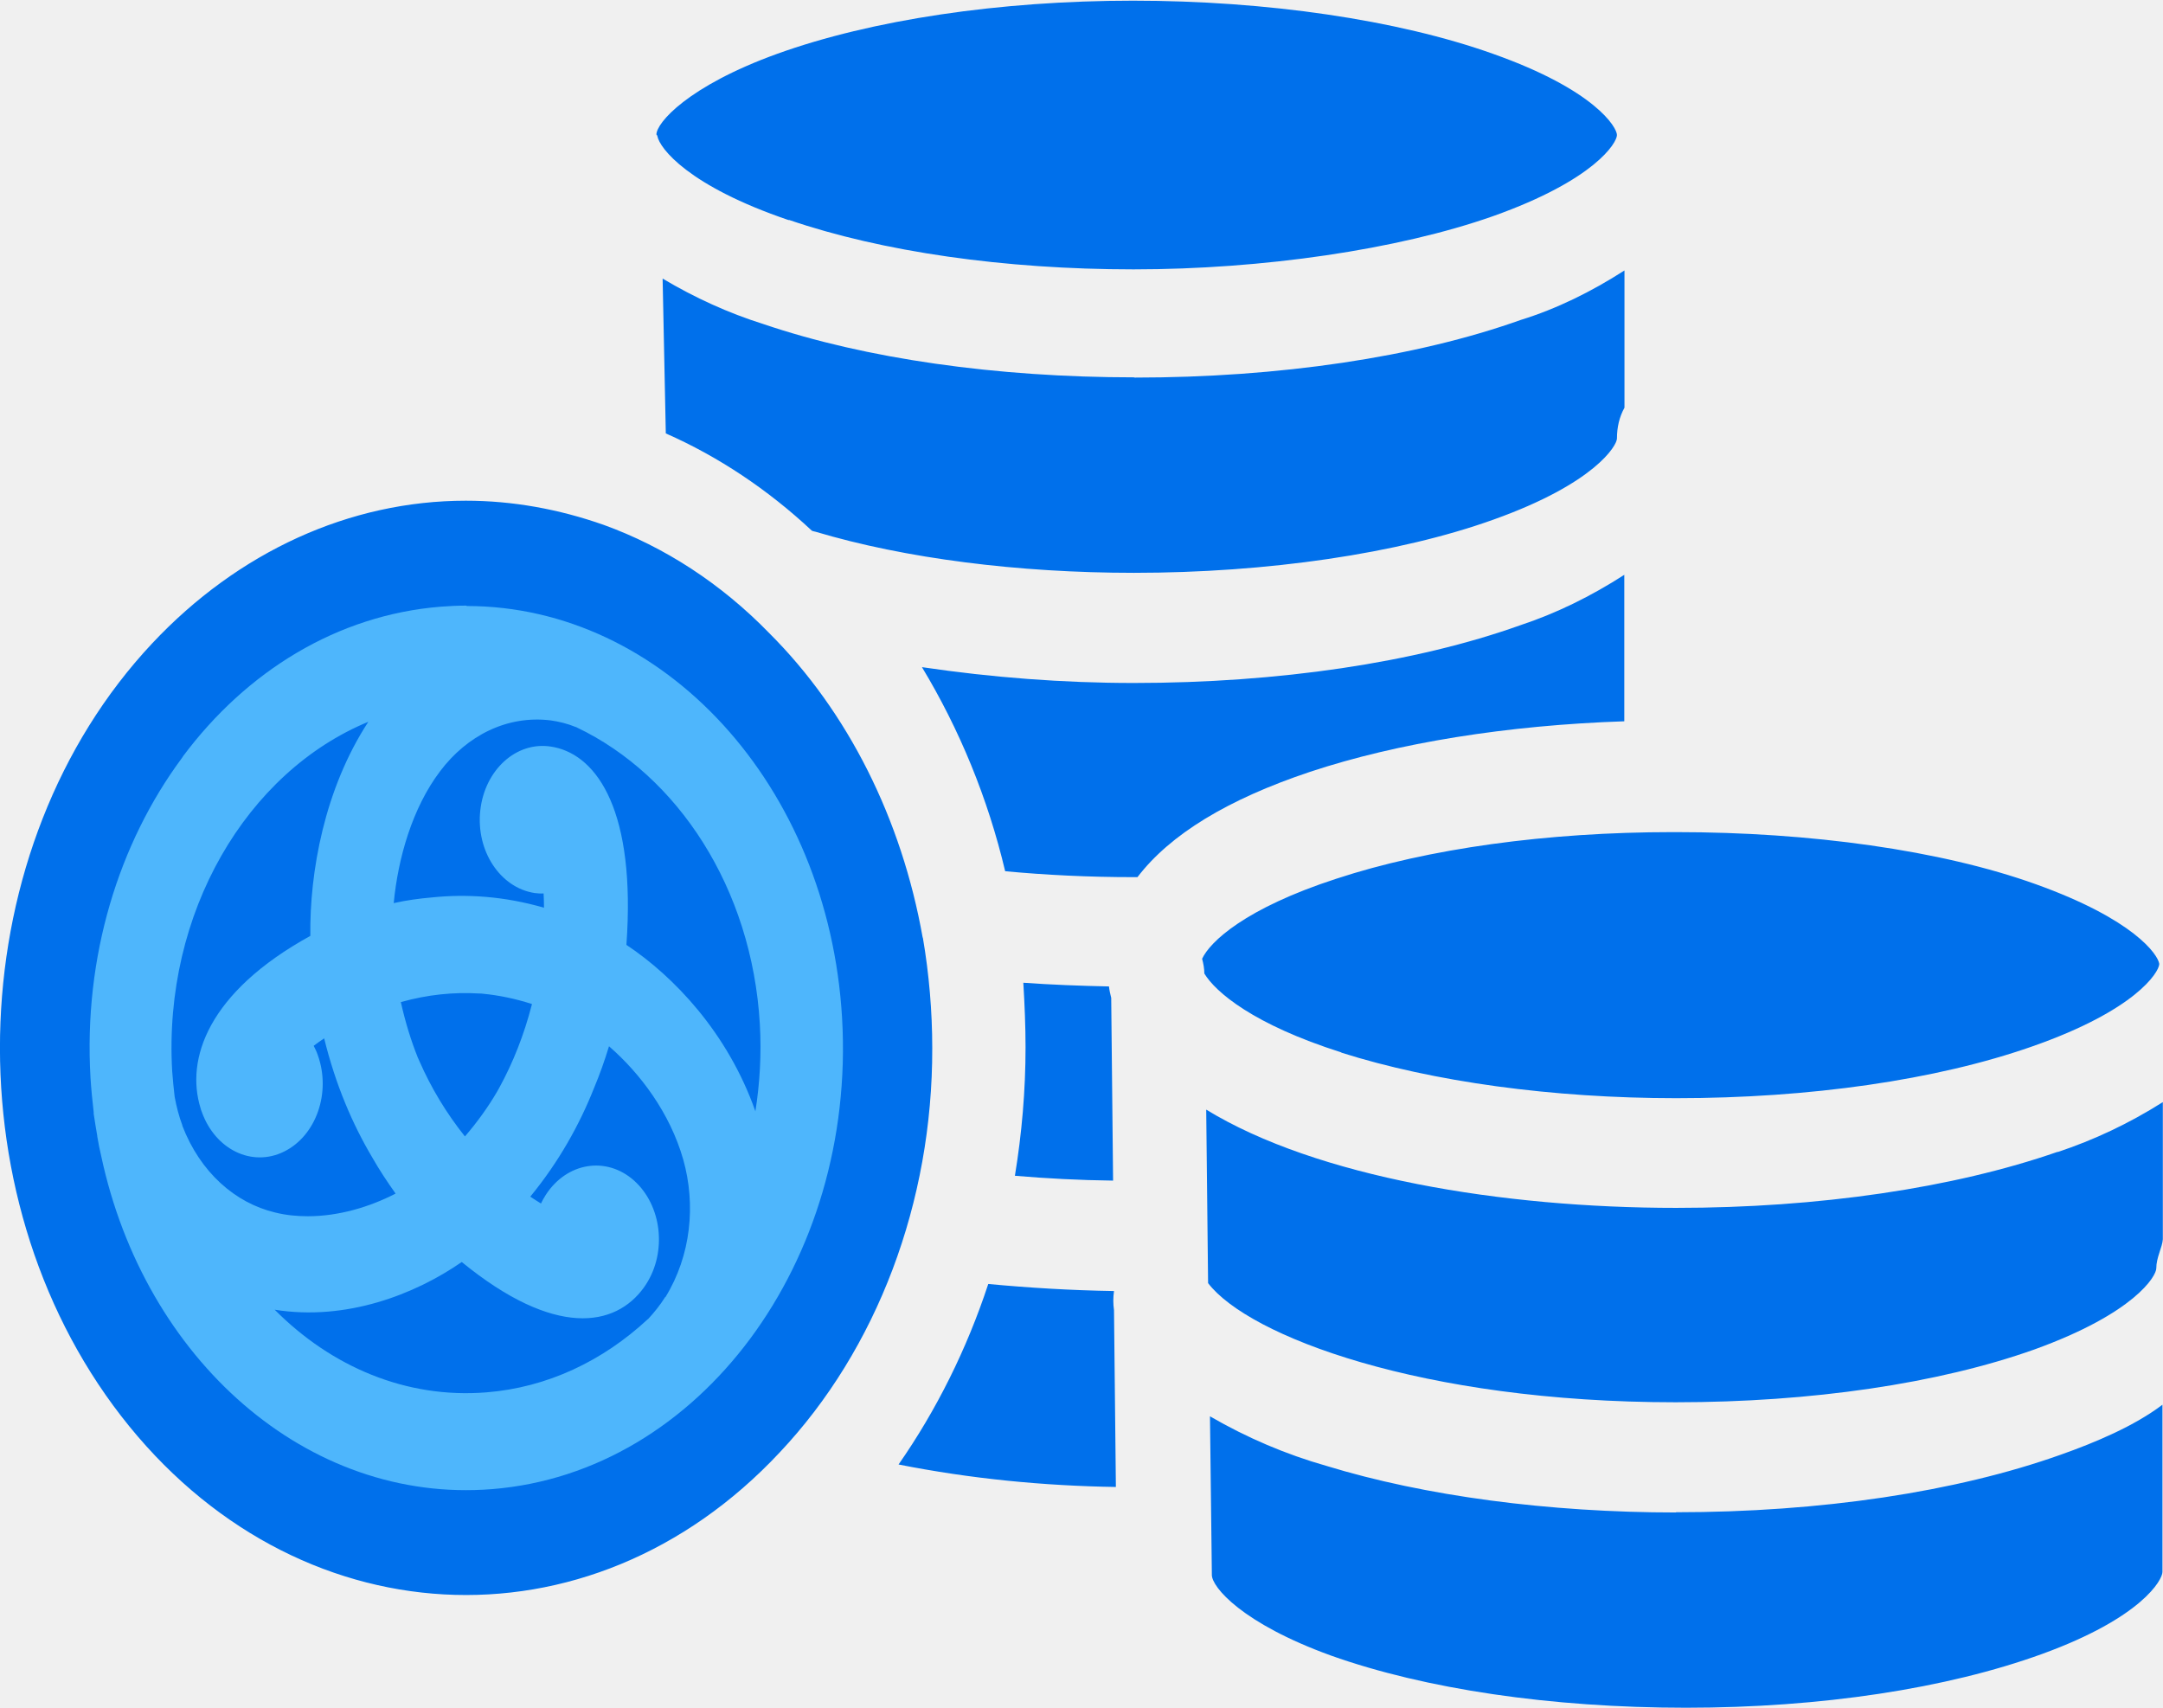
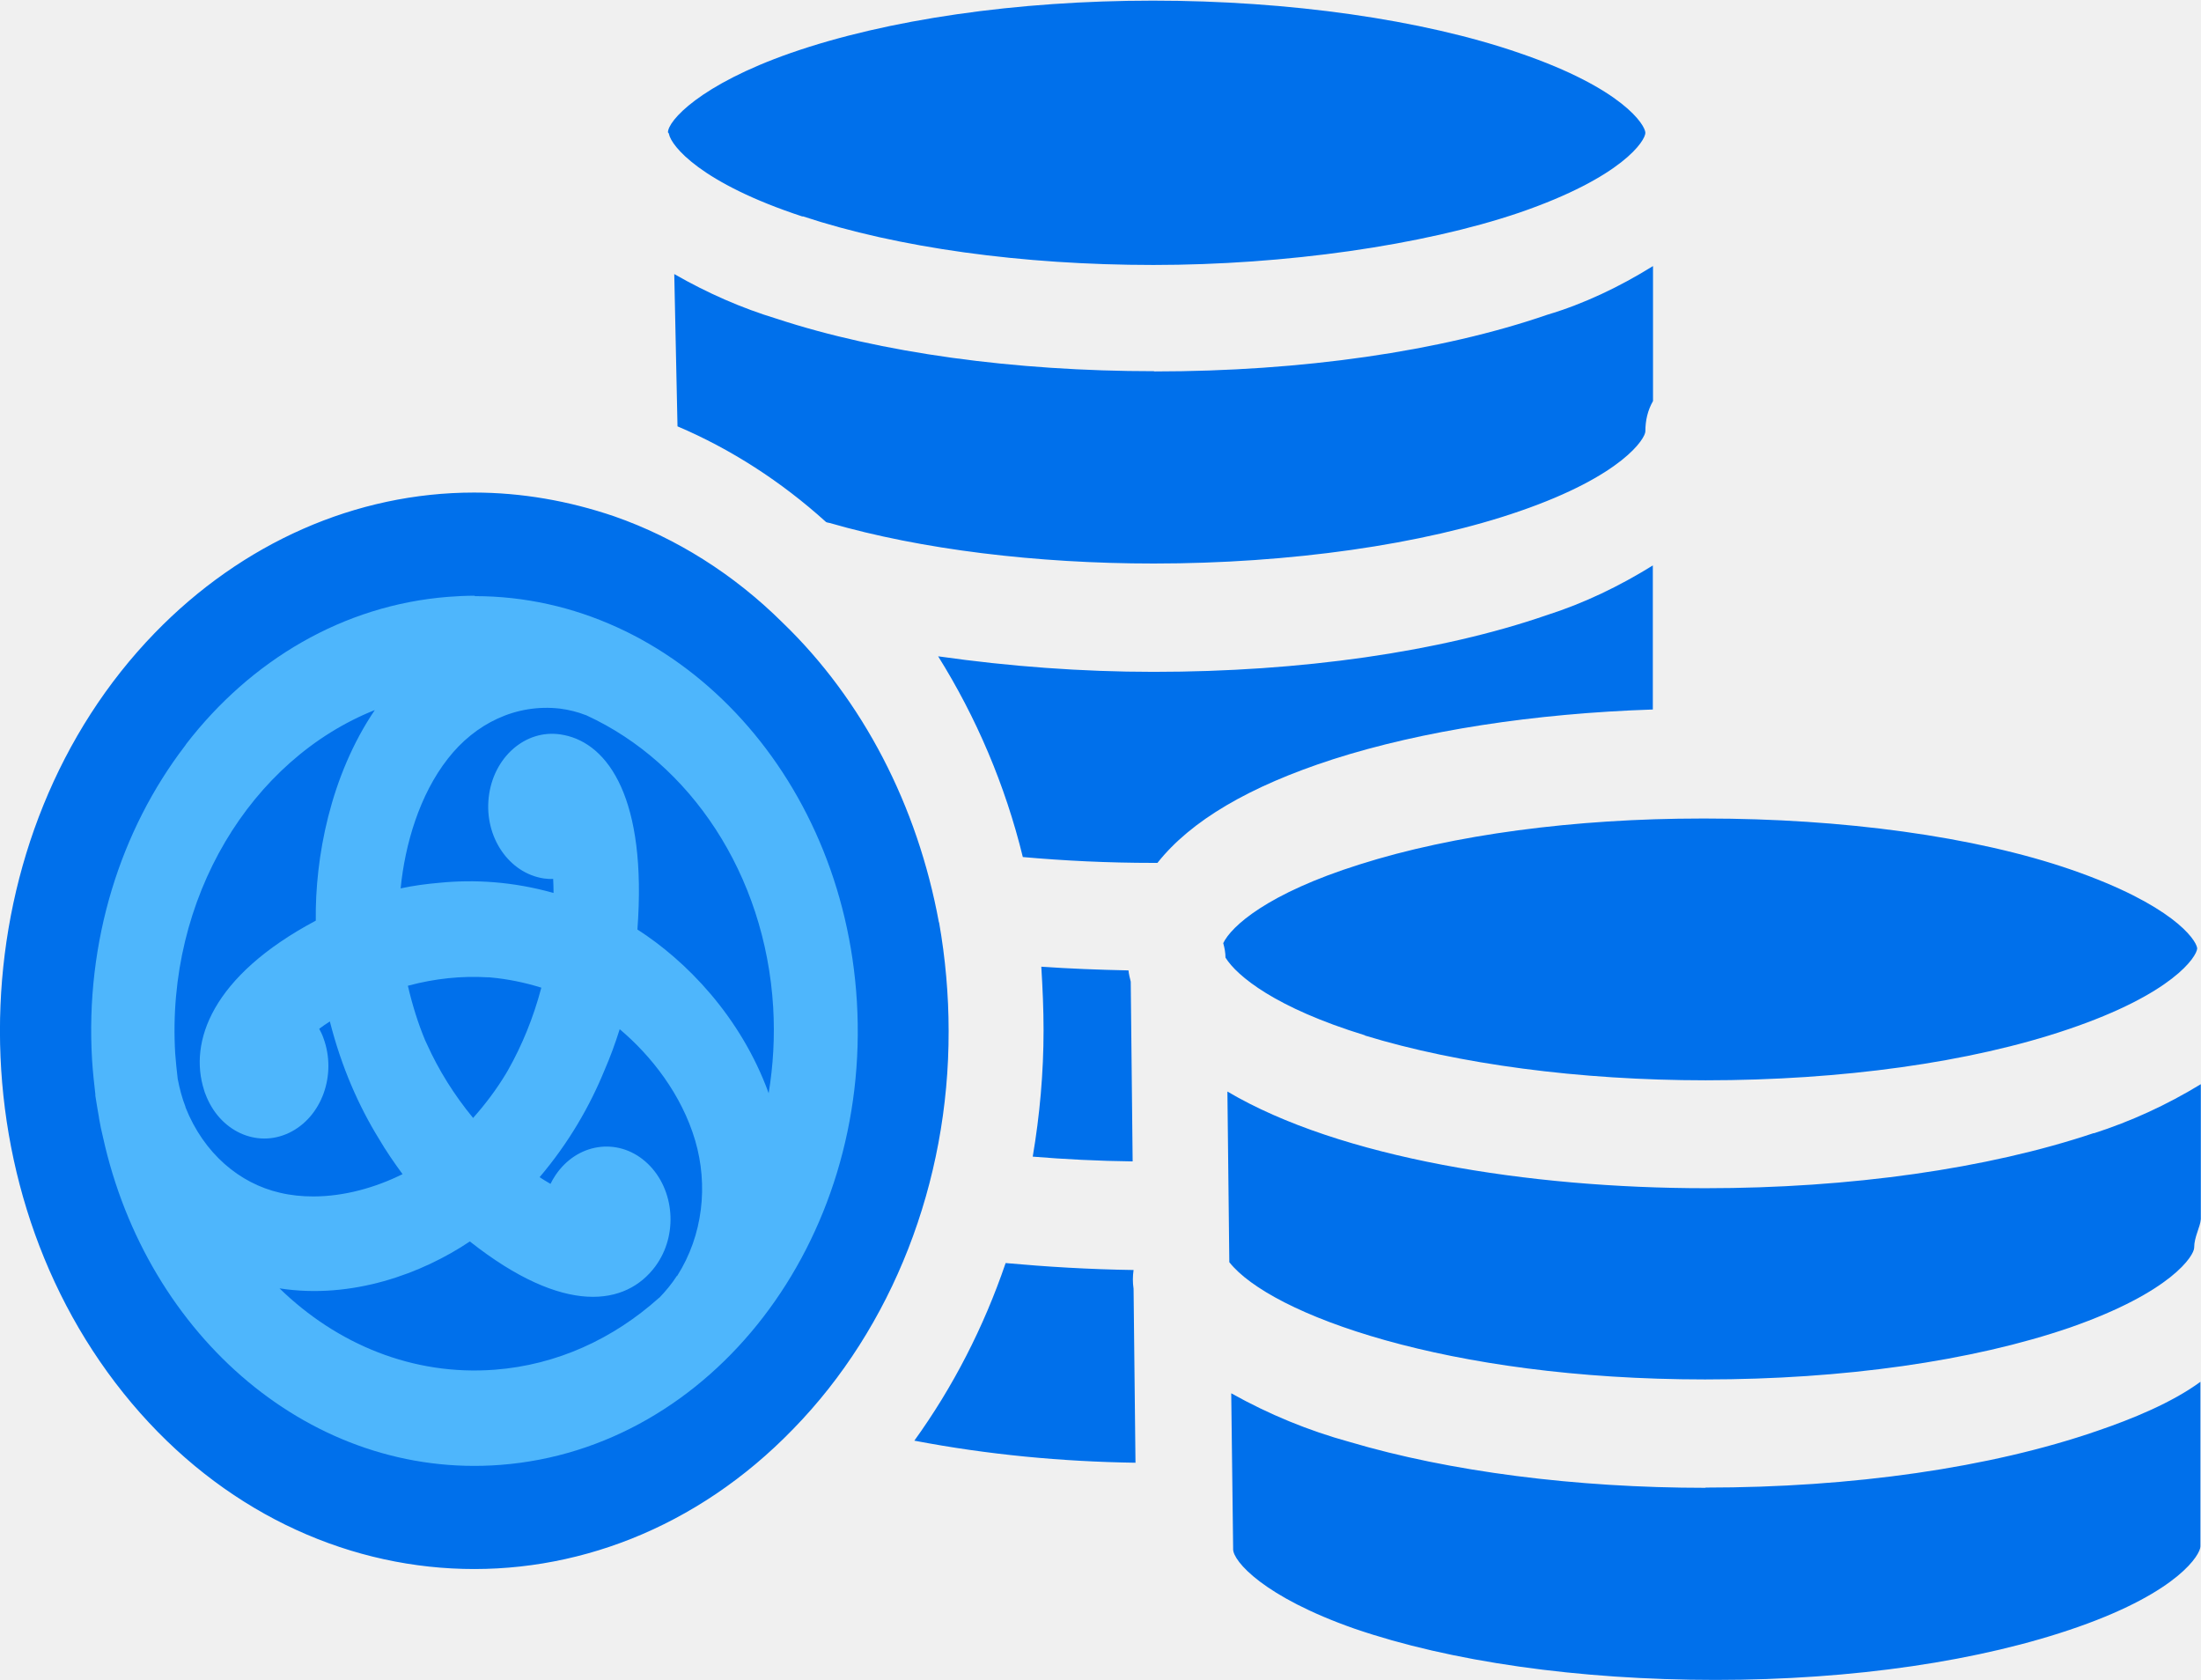
- <svg xmlns="http://www.w3.org/2000/svg" width="38" height="30" viewBox="0 0 38 30" fill="none">
+ <svg xmlns="http://www.w3.org/2000/svg" width="38" height="29" viewBox="0 0 38 29" fill="none">
  <g clip-path="url(#clip0_310_96)">
-     <path d="M36.15 20.234C34.316 20.872 31.943 21.219 29.448 21.219C26.392 21.219 23.13 20.679 21.191 19.493L21.224 22.541C21.932 23.468 24.97 24.634 29.438 24.634C31.821 24.634 34.053 24.306 35.739 23.707C37.503 23.07 37.882 22.417 37.882 22.282C37.882 22.089 37.987 21.915 37.997 21.772V19.361C37.404 19.736 36.789 20.026 36.15 20.238V20.234ZM29.448 26.57C27.206 26.57 25.026 26.28 23.301 25.751C22.593 25.55 21.912 25.26 21.257 24.881L21.283 27.06L21.29 27.647V27.667C21.29 27.879 21.817 28.517 23.384 29.084C25.036 29.672 27.245 30 29.619 30C31.992 30 34.201 29.664 35.88 29.054C37.632 28.416 37.99 27.752 37.99 27.616V24.677C37.496 25.052 36.809 25.341 36.206 25.554C34.366 26.21 31.982 26.566 29.444 26.566L29.448 26.57ZM23.565 18.492C25.174 19.002 27.268 19.292 29.448 19.292C31.788 19.292 34.014 18.975 35.699 18.384C37.523 17.747 37.925 17.082 37.934 16.939V16.931C37.911 16.769 37.49 16.151 35.765 15.533C34.096 14.934 31.798 14.618 29.448 14.618H29.382C27.179 14.618 25.085 14.907 23.476 15.437C21.872 15.958 21.257 16.545 21.119 16.843C21.142 16.928 21.158 17.017 21.158 17.102C21.356 17.43 22.021 17.998 23.565 18.488V18.492ZM28.536 12.671V10.098C27.953 10.473 27.344 10.774 26.702 10.986C24.862 11.643 22.455 11.998 19.917 11.998C18.676 11.998 17.428 11.902 16.197 11.72C16.855 12.81 17.356 14.023 17.659 15.305C18.366 15.371 19.12 15.409 19.917 15.409H19.983C20.559 14.656 21.57 14.042 23.015 13.559C24.552 13.049 26.481 12.74 28.536 12.671V12.671ZM19.555 20.74L19.522 17.53C19.506 17.465 19.489 17.395 19.483 17.329C18.966 17.318 18.465 17.299 17.978 17.264C18.001 17.65 18.017 18.025 18.017 18.399C18.017 19.153 17.952 19.914 17.83 20.655C18.38 20.702 18.962 20.733 19.555 20.74V20.74ZM19.571 22.68C18.808 22.668 18.067 22.622 17.362 22.556C16.984 23.703 16.451 24.773 15.786 25.727C17.059 25.979 18.334 26.102 19.604 26.122L19.571 23.016C19.555 22.9 19.555 22.796 19.571 22.68ZM16.21 16.472C15.841 14.39 14.897 12.501 13.514 11.122C12.668 10.252 11.674 9.607 10.607 9.221C9.817 8.943 9.004 8.796 8.184 8.796C6.146 8.796 4.184 9.692 2.673 11.303C-0.671 14.869 -0.908 20.953 2.13 24.878C5.169 28.802 10.354 29.092 13.698 25.515C15.407 23.703 16.385 21.119 16.378 18.411C16.378 17.766 16.322 17.109 16.213 16.472H16.21ZM19.93 6.629C17.507 6.629 15.2 6.301 13.415 5.694C12.8 5.501 12.207 5.231 11.641 4.894L11.697 7.614C12.619 8.02 13.488 8.599 14.261 9.321C14.278 9.333 14.301 9.333 14.327 9.341C15.904 9.812 17.892 10.063 19.92 10.063C22.261 10.063 24.569 9.727 26.238 9.128C28.022 8.491 28.407 7.826 28.407 7.703C28.407 7.51 28.447 7.328 28.539 7.162V4.751C27.956 5.126 27.341 5.428 26.715 5.621C24.875 6.277 22.468 6.633 19.93 6.633V6.629ZM13.86 3.863C15.496 4.423 17.645 4.732 19.914 4.732C22.182 4.732 24.562 4.385 26.231 3.797C28.022 3.16 28.407 2.507 28.407 2.372C28.407 2.237 28.022 1.58 26.231 0.946C24.555 0.348 22.248 0.012 19.904 0.012C17.56 0.012 15.312 0.348 13.652 0.946C12.082 1.514 11.532 2.159 11.532 2.364C11.542 2.372 11.549 2.383 11.549 2.391C11.588 2.604 12.092 3.268 13.856 3.867L13.86 3.863Z" fill="#0070EB" />
-     <path d="M8.194 10.639C8.042 10.639 7.891 10.646 7.74 10.658C5.922 10.805 4.329 11.794 3.216 13.285C3.216 13.285 3.203 13.308 3.193 13.32C2.087 14.815 1.465 16.804 1.59 18.936C1.603 19.141 1.623 19.338 1.646 19.539V19.566C1.666 19.697 1.686 19.825 1.709 19.956V19.964C1.728 20.08 1.751 20.196 1.778 20.308C2.541 23.885 5.399 26.419 8.642 26.16C12.289 25.87 15.041 22.166 14.794 17.886C14.557 13.787 11.647 10.646 8.2 10.646L8.194 10.639ZM3.203 19.767C3.144 19.612 3.098 19.431 3.068 19.265C3.052 19.118 3.035 18.967 3.025 18.817C2.864 16.035 4.336 13.559 6.475 12.678H6.472C5.699 13.86 5.438 15.321 5.452 16.441C3.648 17.434 3.259 18.612 3.523 19.466C3.529 19.489 3.536 19.512 3.546 19.535C3.783 20.196 4.428 20.509 4.991 20.23C5.554 19.952 5.82 19.195 5.583 18.535C5.564 18.477 5.537 18.423 5.511 18.372C5.567 18.33 5.629 18.284 5.695 18.241C5.896 19.06 6.196 19.755 6.541 20.335C6.666 20.555 6.805 20.764 6.95 20.968C6.492 21.204 5.949 21.366 5.409 21.366C5.215 21.366 5.02 21.347 4.833 21.3C4.135 21.134 3.519 20.598 3.203 19.775V19.767ZM11.687 22.784C11.601 22.923 11.492 23.058 11.384 23.174H11.381C10.591 23.908 9.616 24.375 8.543 24.46C7.134 24.573 5.82 24.009 4.826 23.008C6.08 23.209 7.289 22.741 8.112 22.17C9.748 23.506 10.811 23.313 11.312 22.618C11.325 22.599 11.338 22.579 11.351 22.56C11.72 21.988 11.627 21.177 11.14 20.74C10.656 20.308 9.962 20.416 9.59 20.988C9.557 21.038 9.53 21.088 9.504 21.142C9.445 21.107 9.382 21.065 9.316 21.022C9.82 20.408 10.182 19.755 10.436 19.114C10.535 18.878 10.623 18.631 10.699 18.38C11.242 18.851 11.769 19.547 12.003 20.369C12.227 21.162 12.141 22.054 11.69 22.788L11.687 22.784ZM7.042 17.604C7.512 17.472 7.973 17.426 8.414 17.453C8.438 17.453 8.461 17.453 8.484 17.457C8.76 17.484 9.047 17.542 9.346 17.638C9.208 18.179 9.01 18.674 8.773 19.106C8.76 19.13 8.747 19.153 8.734 19.176C8.576 19.446 8.388 19.709 8.168 19.964C7.838 19.551 7.572 19.106 7.371 18.647C7.361 18.623 7.351 18.6 7.338 18.573C7.219 18.276 7.121 17.955 7.042 17.604V17.604ZM13.27 19.527V19.52C12.786 18.145 11.838 17.152 11.005 16.599C11.173 14.266 10.502 13.285 9.738 13.126C9.718 13.123 9.695 13.119 9.675 13.115C9.07 13.022 8.517 13.524 8.438 14.235C8.359 14.946 8.786 15.595 9.392 15.688C9.445 15.695 9.498 15.699 9.55 15.695C9.554 15.773 9.557 15.858 9.557 15.946C8.852 15.742 8.191 15.703 7.591 15.765C7.368 15.784 7.14 15.815 6.917 15.865C6.992 15.077 7.243 14.193 7.733 13.547C8.204 12.922 8.908 12.562 9.672 12.655C9.817 12.675 9.972 12.713 10.113 12.771C10.12 12.771 10.126 12.775 10.133 12.779C11.907 13.625 13.211 15.603 13.349 17.99C13.379 18.515 13.349 19.033 13.27 19.527V19.527Z" fill="#4EB6FC" />
+     <path d="M36.15 19.56C34.316 20.176 31.943 20.512 29.448 20.512C26.392 20.512 23.13 19.989 21.191 18.843L21.224 21.789C21.932 22.686 24.97 23.813 29.438 23.813C31.821 23.813 34.053 23.496 35.739 22.917C37.503 22.301 37.882 21.67 37.882 21.539C37.882 21.352 37.987 21.184 37.997 21.046V18.716C37.404 19.078 36.789 19.358 36.15 19.564V19.56ZM29.448 25.684C27.206 25.684 25.026 25.404 23.301 24.892C22.593 24.698 21.912 24.418 21.257 24.052L21.283 26.158L21.29 26.726V26.745C21.29 26.95 21.817 27.566 23.384 28.115C25.036 28.683 27.245 29 29.619 29C31.992 29 34.201 28.675 35.88 28.085C37.632 27.469 37.99 26.827 37.99 26.696V23.854C37.496 24.216 36.809 24.497 36.206 24.702C34.366 25.337 31.982 25.68 29.444 25.68L29.448 25.684ZM23.565 17.876C25.174 18.369 27.268 18.649 29.448 18.649C31.788 18.649 34.014 18.343 35.699 17.771C37.523 17.155 37.925 16.513 37.934 16.375V16.367C37.911 16.21 37.49 15.613 35.765 15.015C34.096 14.437 31.798 14.13 29.448 14.13H29.382C27.179 14.13 25.085 14.41 23.476 14.922C21.872 15.426 21.257 15.994 21.119 16.281C21.142 16.363 21.158 16.449 21.158 16.531C21.356 16.849 22.021 17.398 23.565 17.872V17.876ZM28.536 12.248V9.761C27.953 10.123 27.344 10.415 26.702 10.62C24.862 11.255 22.455 11.598 19.917 11.598C18.676 11.598 17.428 11.505 16.197 11.33C16.855 12.383 17.356 13.555 17.659 14.795C18.366 14.858 19.12 14.896 19.917 14.896H19.983C20.559 14.168 21.57 13.574 23.015 13.107C24.552 12.614 26.481 12.316 28.536 12.248V12.248ZM19.555 20.049L19.522 16.946C19.506 16.883 19.489 16.815 19.483 16.752C18.966 16.741 18.465 16.722 17.978 16.688C18.001 17.062 18.017 17.424 18.017 17.786C18.017 18.514 17.952 19.25 17.83 19.967C18.38 20.012 18.962 20.042 19.555 20.049V20.049ZM19.571 21.924C18.808 21.913 18.067 21.868 17.362 21.804C16.984 22.913 16.451 23.948 15.786 24.87C17.059 25.113 18.334 25.232 19.604 25.251L19.571 22.248C19.555 22.137 19.555 22.036 19.571 21.924ZM16.21 15.923C15.841 13.91 14.897 12.084 13.514 10.751C12.668 9.911 11.674 9.287 10.607 8.914C9.817 8.645 9.004 8.503 8.184 8.503C6.146 8.503 4.184 9.369 2.673 10.926C-0.671 14.373 -0.908 20.255 2.13 24.048C5.169 27.842 10.354 28.122 13.698 24.665C15.407 22.913 16.385 20.415 16.378 17.797C16.378 17.174 16.322 16.539 16.213 15.923H16.21ZM19.93 6.408C17.507 6.408 15.2 6.091 13.415 5.504C12.8 5.318 12.207 5.056 11.641 4.731L11.697 7.36C12.619 7.752 13.488 8.312 14.261 9.011C14.278 9.022 14.301 9.022 14.327 9.029C15.904 9.485 17.892 9.728 19.92 9.728C22.261 9.728 24.569 9.403 26.238 8.824C28.022 8.208 28.407 7.566 28.407 7.446C28.407 7.259 28.447 7.084 28.539 6.923V4.593C27.956 4.955 27.341 5.247 26.715 5.433C24.875 6.068 22.468 6.412 19.93 6.412V6.408ZM13.86 3.734C15.496 4.276 17.645 4.574 19.914 4.574C22.182 4.574 24.562 4.238 26.231 3.671C28.022 3.055 28.407 2.424 28.407 2.293C28.407 2.162 28.022 1.527 26.231 0.915C24.555 0.336 22.248 0.011 19.904 0.011C17.56 0.011 15.312 0.336 13.652 0.915C12.082 1.464 11.532 2.087 11.532 2.285C11.542 2.293 11.549 2.304 11.549 2.312C11.588 2.517 12.092 3.159 13.856 3.738L13.86 3.734Z" fill="#0070EB" />
+     <path d="M8.194 10.284C8.042 10.284 7.891 10.291 7.74 10.303C5.922 10.445 4.329 11.401 3.216 12.842C3.216 12.842 3.203 12.864 3.193 12.876C2.087 14.321 1.465 16.244 1.59 18.305C1.603 18.503 1.623 18.694 1.646 18.888V18.914C1.666 19.041 1.686 19.164 1.709 19.291V19.299C1.728 19.41 1.751 19.523 1.778 19.631C2.541 23.089 5.399 25.538 8.642 25.288C12.289 25.008 15.041 21.427 14.794 17.29C14.557 13.328 11.647 10.291 8.2 10.291L8.194 10.284ZM3.203 19.108C3.144 18.959 3.098 18.783 3.068 18.623C3.052 18.481 3.035 18.335 3.025 18.189C2.864 15.501 4.336 13.107 6.475 12.256H6.472C5.699 13.398 5.438 14.81 5.452 15.893C3.648 16.853 3.259 17.991 3.523 18.817C3.529 18.839 3.536 18.862 3.546 18.884C3.783 19.523 4.428 19.825 4.991 19.556C5.554 19.287 5.82 18.555 5.583 17.917C5.564 17.861 5.537 17.808 5.511 17.76C5.567 17.719 5.629 17.674 5.695 17.633C5.896 18.425 6.196 19.097 6.541 19.657C6.666 19.87 6.805 20.072 6.95 20.269C6.492 20.497 5.949 20.654 5.409 20.654C5.215 20.654 5.02 20.635 4.833 20.59C4.135 20.43 3.519 19.911 3.203 19.116V19.108ZM11.687 22.024C11.601 22.159 11.492 22.29 11.384 22.402H11.381C10.591 23.111 9.616 23.563 8.543 23.645C7.134 23.753 5.82 23.208 4.826 22.241C6.08 22.435 7.289 21.983 8.112 21.431C9.748 22.723 10.811 22.536 11.312 21.864C11.325 21.845 11.338 21.826 11.351 21.808C11.72 21.255 11.627 20.471 11.14 20.049C10.656 19.631 9.962 19.735 9.59 20.288C9.557 20.337 9.53 20.385 9.504 20.437C9.445 20.404 9.382 20.363 9.316 20.322C9.82 19.728 10.182 19.097 10.436 18.477C10.535 18.249 10.623 18.01 10.699 17.767C11.242 18.223 11.769 18.895 12.003 19.691C12.227 20.456 12.141 21.319 11.69 22.028L11.687 22.024ZM7.042 17.017C7.512 16.89 7.973 16.845 8.414 16.871C8.438 16.871 8.461 16.871 8.484 16.875C8.76 16.901 9.047 16.957 9.346 17.05C9.208 17.573 9.01 18.051 8.773 18.47C8.76 18.492 8.747 18.514 8.734 18.537C8.576 18.798 8.388 19.052 8.168 19.299C7.838 18.899 7.572 18.47 7.371 18.025C7.361 18.003 7.351 17.98 7.338 17.954C7.219 17.667 7.121 17.357 7.042 17.017V17.017ZM13.27 18.877V18.869C12.786 17.54 11.838 16.58 11.005 16.046C11.173 13.79 10.502 12.842 9.738 12.689C9.718 12.685 9.695 12.681 9.675 12.678C9.07 12.588 8.517 13.073 8.438 13.761C8.359 14.448 8.786 15.075 9.392 15.165C9.445 15.172 9.498 15.176 9.55 15.172C9.554 15.247 9.557 15.329 9.557 15.415C8.852 15.217 8.191 15.18 7.591 15.239C7.368 15.258 7.14 15.288 6.917 15.336C6.992 14.575 7.243 13.72 7.733 13.096C8.204 12.491 8.908 12.144 9.672 12.233C9.817 12.252 9.972 12.289 10.113 12.345C10.12 12.345 10.126 12.349 10.133 12.353C11.907 13.171 13.211 15.082 13.349 17.39C13.379 17.898 13.349 18.398 13.27 18.877V18.877Z" fill="#4EB6FC" />
  </g>
  <defs>
    <clipPath id="clip0_310_96">
-       <rect width="38" height="30" fill="white" />
+       <rect width="38" height="29" fill="white" />
    </clipPath>
  </defs>
</svg>
